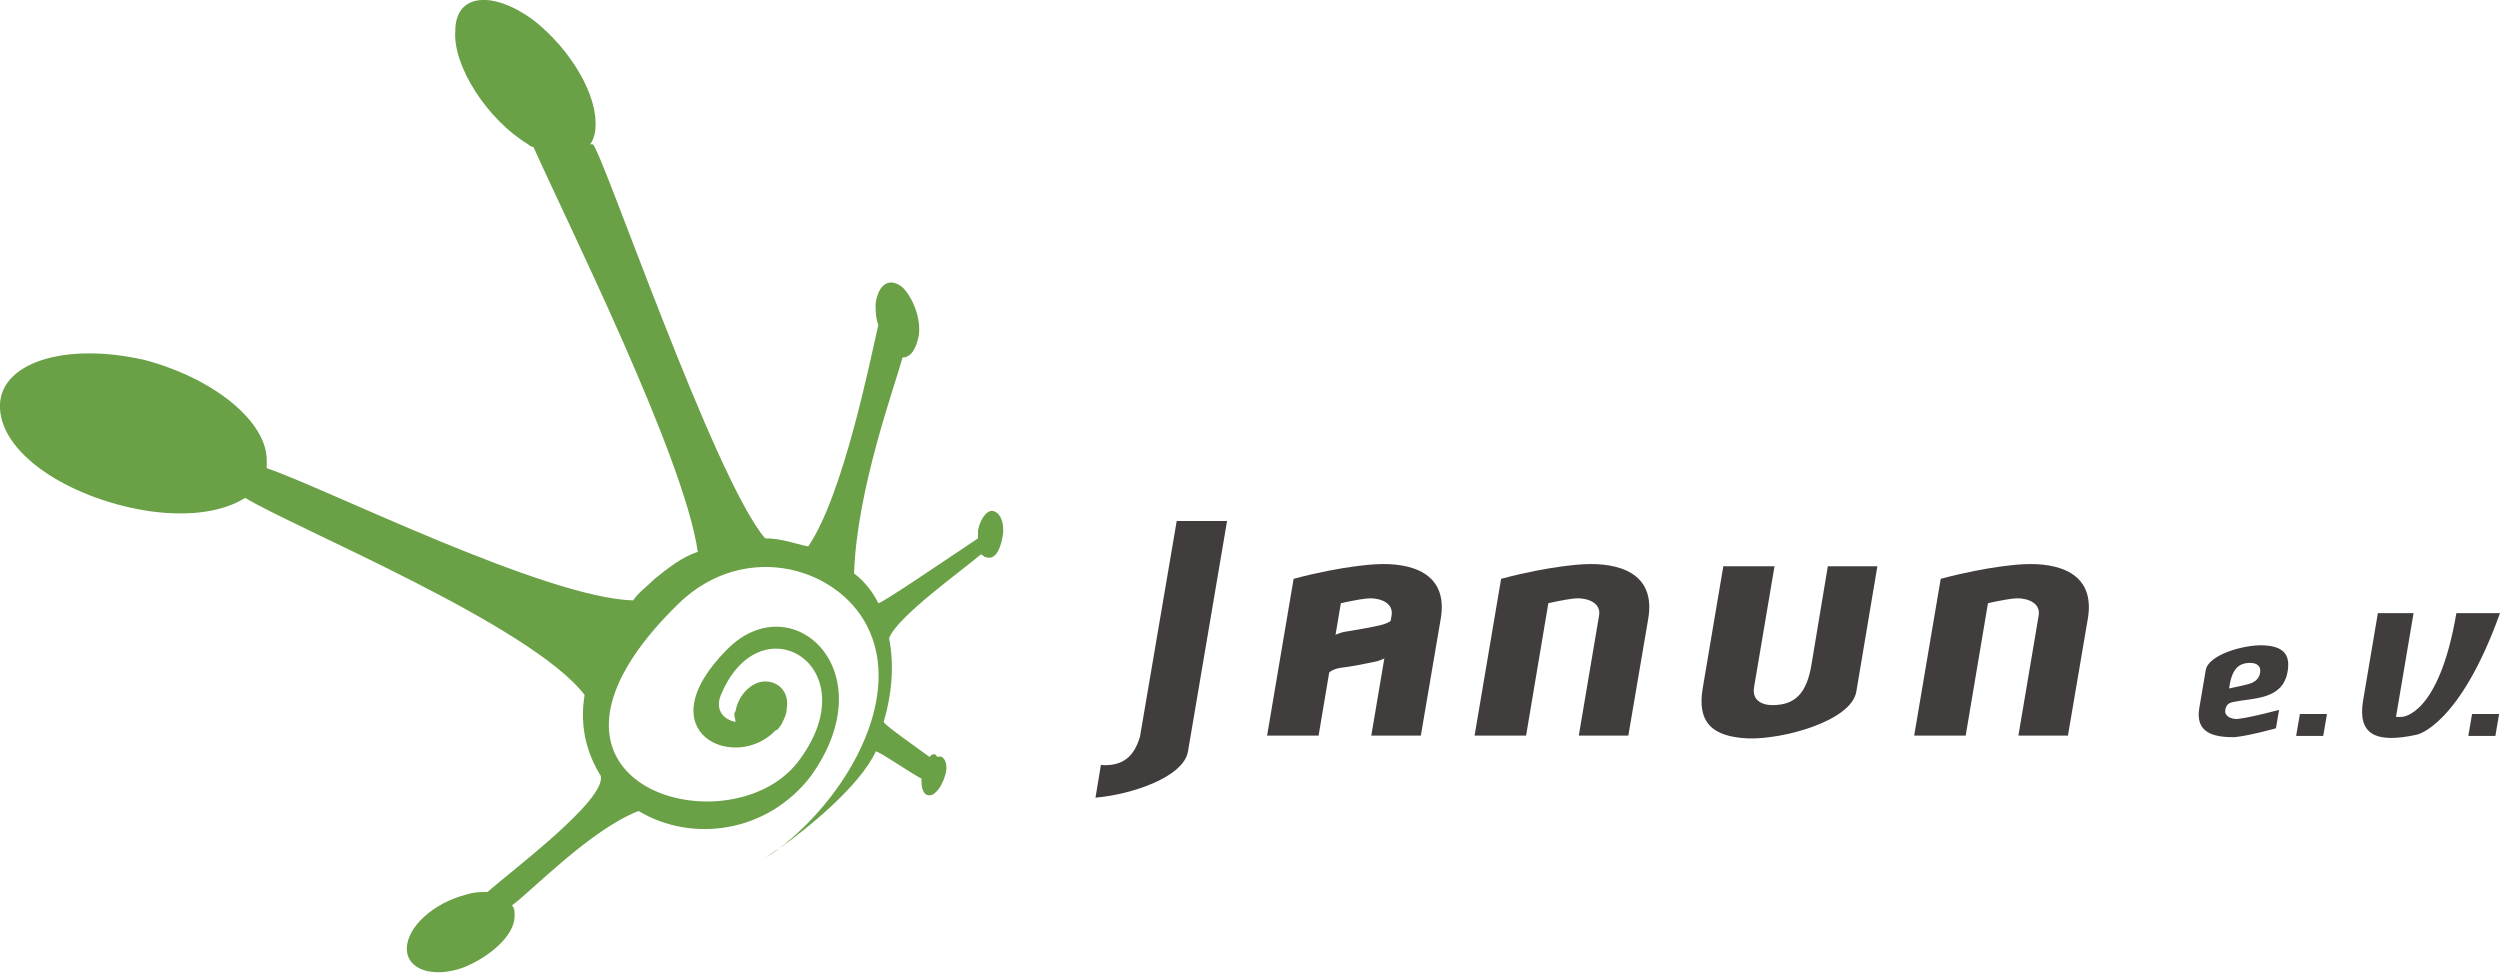
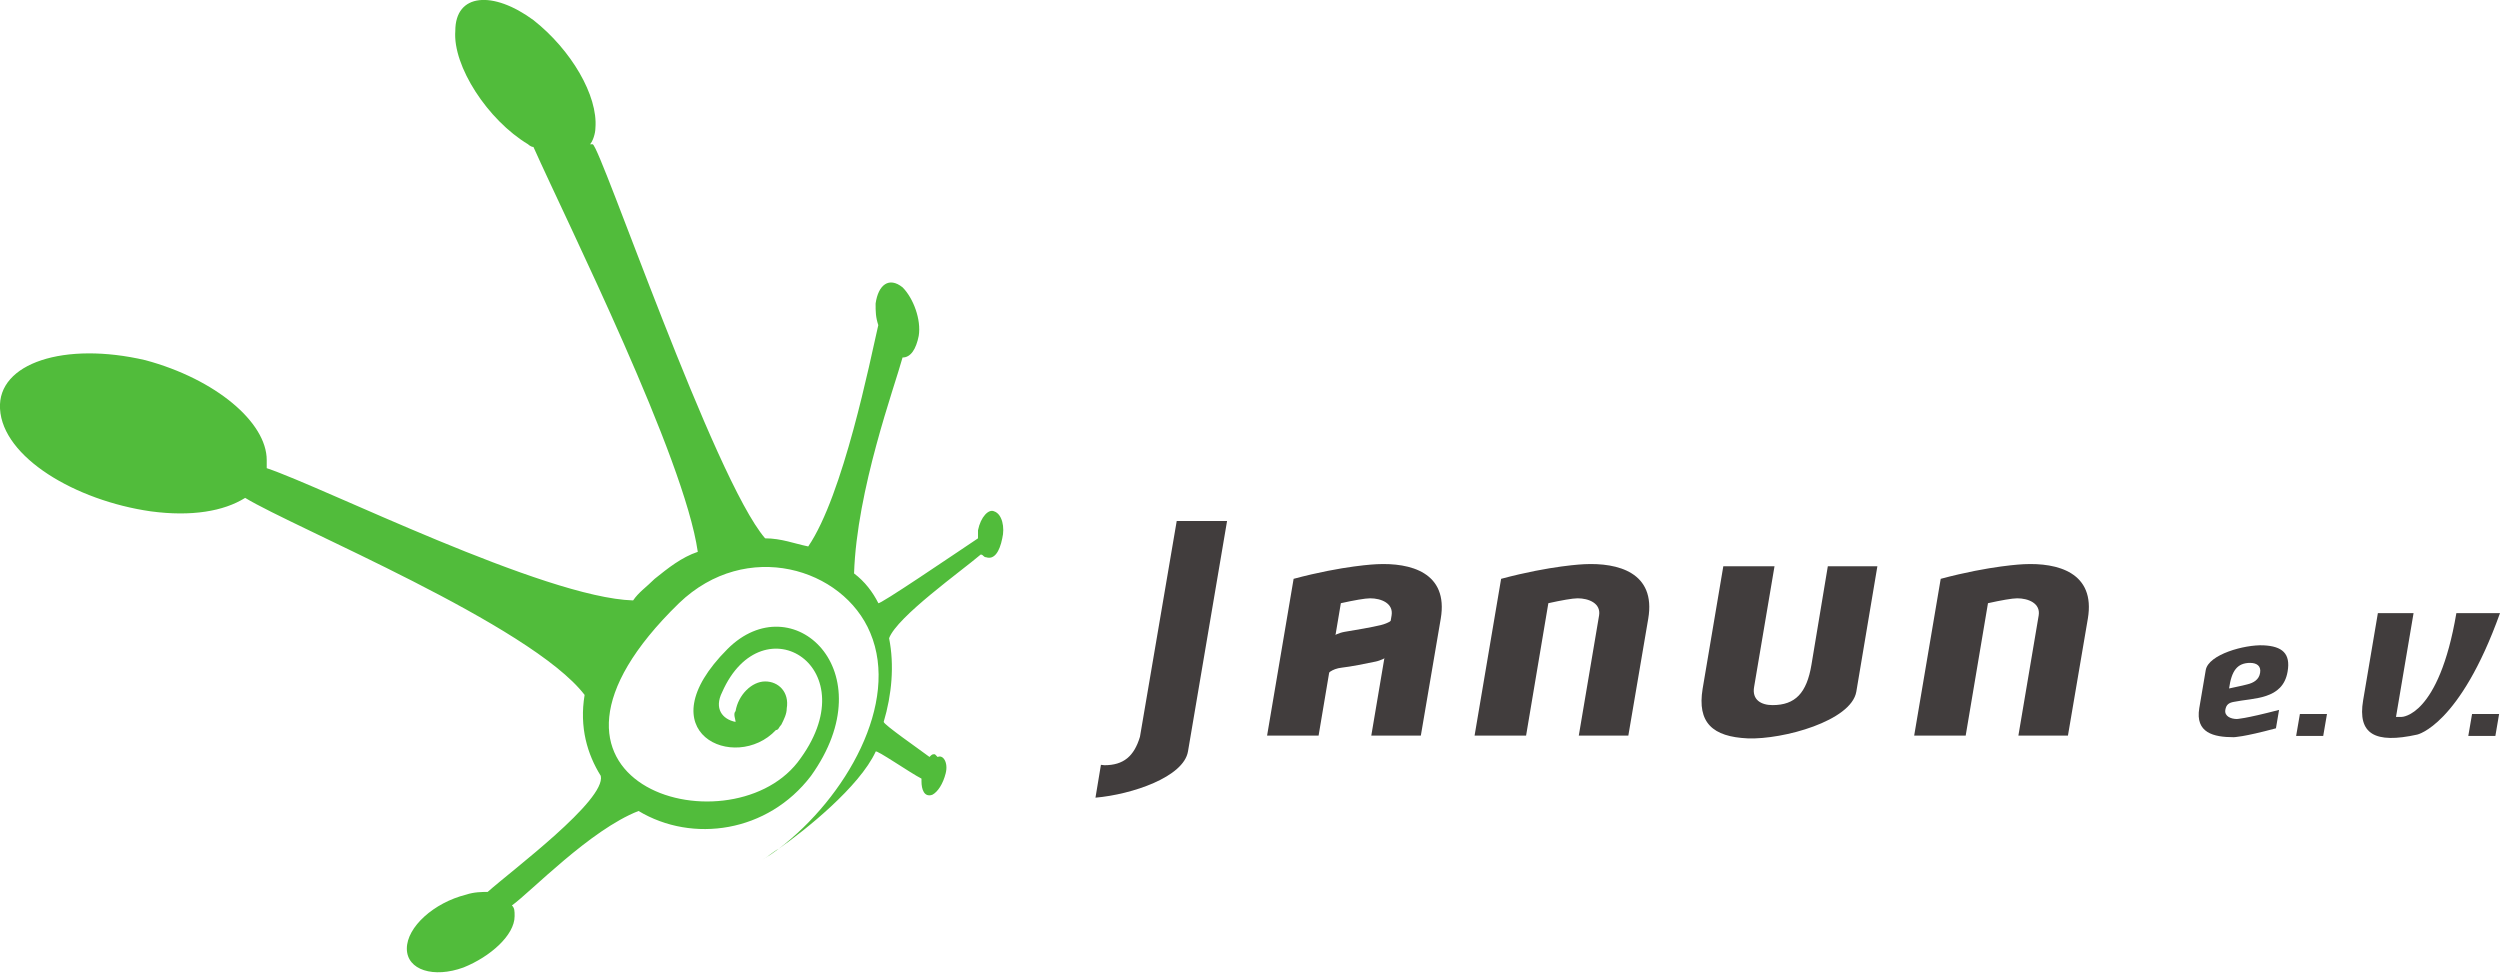
<svg xmlns="http://www.w3.org/2000/svg" width="28.885mm" height="11.234mm" viewBox="0 0 102.348 39.805" id="svg8399" version="1.1">
  <defs id="defs8401">
    <clipPath clipPathUnits="userSpaceOnUse" id="clipPath1834">
      <path d="m -2.835,-2.835 428.031,0 0,306.142 -428.031,0 0,-306.142 z" id="path1836" />
    </clipPath>
    <clipPath clipPathUnits="userSpaceOnUse" id="clipPath1838">
      <path d="m 59.356,29.755 46,0 0,-9.062 -46,0 0,9.062 z" id="path1840" style="clip-rule:evenodd" />
    </clipPath>
    <clipPath clipPathUnits="userSpaceOnUse" id="clipPath1842">
      <path d="m -2.835,-2.835 428.031,0 0,306.142 -428.031,0 0,-306.142 z" id="path1844" />
    </clipPath>
    <clipPath clipPathUnits="userSpaceOnUse" id="clipPath1846">
      <path d="m 59.356,29.755 46,0 0,-9.062 -46,0 0,9.062 z" id="path1848" style="clip-rule:evenodd" />
    </clipPath>
    <clipPath clipPathUnits="userSpaceOnUse" id="clipPath1850">
      <path d="m -2.835,-2.835 428.031,0 0,306.142 -428.031,0 0,-306.142 z" id="path1852" />
    </clipPath>
  </defs>
-   <g id="layer1" transform="translate(-31.68334,-66.74533)">
-     <path d="m 70.069,97.737 c 0.221,-0.111 0.441,0.221 0.331,0.663 -0.11,0.442 -0.331,0.773 -0.551,0.884 -0.331,0.111 -0.441,-0.221 -0.441,-0.552 0,0 0,0 0,-0.111 -0.441,-0.221 -1.875,-1.215 -1.875,-1.105 -0.662,1.436 -2.868,3.204 -3.971,3.978 -0.221,0.111 -0.441,0.331 -0.662,0.442 0,0 0.221,-0.111 0.662,-0.442 2.757,-2.099 4.963,-5.967 3.75,-8.84 -1.103,-2.652 -5.074,-3.867 -7.831,-1.215 -7.61,7.403 1.985,10.166 4.853,6.519 2.978,-3.867 -1.434,-6.63 -3.088,-2.873 -0.331,0.663 0,1.105 0.551,1.215 0,-0.111 -0.11,-0.332 0,-0.442 0.11,-0.663 0.662,-1.215 1.213,-1.215 0.551,0 0.993,0.442 0.882,1.105 0,0.221 -0.11,0.442 -0.221,0.663 -0.11,0.11 -0.11,0.221 -0.221,0.221 -1.654,1.768 -5.404,0.111 -1.985,-3.315 2.647,-2.652 6.507,0.884 3.419,5.193 -1.765,2.32 -4.853,2.762 -7.059,1.436 -1.985,0.773 -4.412,3.315 -5.184,3.867 0.11,0.111 0.11,0.221 0.11,0.442 0,0.773 -0.993,1.657 -2.096,2.099 -1.213,0.442 -2.316,0.111 -2.316,-0.773 0,-0.884 1.103,-1.878 2.426,-2.21 0.331,-0.111 0.662,-0.111 0.882,-0.111 0.993,-0.884 4.853,-3.757 4.632,-4.751 -0.551,-0.884 -0.882,-1.989 -0.662,-3.315 -2.206,-2.873 -11.912,-6.851 -13.897,-8.066 -0.882,0.552 -2.206,0.773 -3.86,0.552 -3.088,-0.442 -6.066,-2.21 -6.176,-4.199 -0.11,-1.878 2.647,-2.762 5.956,-1.989 2.868,0.773 4.963,2.541 4.963,4.088 0,0.111 0,0.221 0,0.332 2.316,0.773 11.36,5.304 15,5.414 0.221,-0.331 0.551,-0.552 0.882,-0.884 0.551,-0.442 1.103,-0.884 1.765,-1.105 -0.551,-3.867 -5.294,-13.37 -6.728,-16.575 -0.11,0 -0.221,-0.111 -0.221,-0.111 -1.654,-0.994 -3.088,-3.204 -2.978,-4.641 0,-1.547 1.544,-1.657 3.199,-0.442 1.544,1.215 2.647,3.094 2.537,4.42 0,0.221 -0.11,0.552 -0.221,0.663 l 0.11,0 c 0.331,0.111 4.963,13.702 7.059,16.133 0.662,0 1.213,0.221 1.765,0.332 1.434,-2.099 2.537,-7.624 2.868,-9.061 -0.11,-0.331 -0.11,-0.552 -0.11,-0.884 0.11,-0.773 0.551,-1.105 1.103,-0.663 0.441,0.442 0.772,1.326 0.662,1.989 -0.11,0.552 -0.331,0.884 -0.662,0.884 -0.331,1.215 -1.875,5.414 -1.985,8.84 0.441,0.331 0.772,0.773 0.993,1.215 0,0.111 3.088,-1.989 4.081,-2.652 0,-0.111 0,-0.221 0,-0.331 0.11,-0.552 0.441,-0.884 0.662,-0.773 0.331,0.11 0.441,0.663 0.331,1.105 -0.11,0.552 -0.331,0.884 -0.662,0.773 -0.11,0 -0.11,-0.11 -0.221,-0.11 -0.772,0.663 -3.419,2.541 -3.75,3.425 0.221,1.105 0.11,2.32 -0.221,3.425 0,0.111 1.434,1.105 1.875,1.436 0.11,-0.111 0.11,-0.111 0.221,-0.111 l 0,0 0.11,0.111 z" style="fill:#6aa046;fill-opacity:1;fill-rule:evenodd;stroke:none" id="path1862" />
+   <g id="layer1" transform="translate(-31.68335,-66.74533)">
+     <path d="m 70.069,97.737 c 0.221,-0.111 0.441,0.221 0.331,0.663 -0.11,0.442 -0.331,0.773 -0.551,0.884 -0.331,0.111 -0.441,-0.221 -0.441,-0.552 0,0 0,0 0,-0.111 -0.441,-0.221 -1.875,-1.215 -1.875,-1.105 -0.662,1.436 -2.868,3.204 -3.971,3.978 -0.221,0.111 -0.441,0.331 -0.662,0.442 0,0 0.221,-0.111 0.662,-0.442 2.757,-2.099 4.963,-5.967 3.75,-8.84 -1.103,-2.652 -5.074,-3.867 -7.831,-1.215 -7.61,7.403 1.985,10.166 4.853,6.519 2.978,-3.867 -1.434,-6.63 -3.088,-2.873 -0.331,0.663 0,1.105 0.551,1.215 0,-0.111 -0.11,-0.332 0,-0.442 0.11,-0.663 0.662,-1.215 1.213,-1.215 0.551,0 0.993,0.442 0.882,1.105 0,0.221 -0.11,0.442 -0.221,0.663 -0.11,0.11 -0.11,0.221 -0.221,0.221 -1.654,1.768 -5.404,0.111 -1.985,-3.315 2.647,-2.652 6.507,0.884 3.419,5.193 -1.765,2.32 -4.853,2.762 -7.059,1.436 -1.985,0.773 -4.412,3.315 -5.184,3.867 0.11,0.111 0.11,0.221 0.11,0.442 0,0.773 -0.993,1.657 -2.096,2.099 -1.213,0.442 -2.316,0.111 -2.316,-0.773 0,-0.884 1.103,-1.878 2.426,-2.21 0.331,-0.111 0.662,-0.111 0.882,-0.111 0.993,-0.884 4.853,-3.757 4.632,-4.751 -0.551,-0.884 -0.882,-1.989 -0.662,-3.315 -2.206,-2.873 -11.912,-6.851 -13.897,-8.066 -0.882,0.552 -2.206,0.773 -3.86,0.552 -3.088,-0.442 -6.066,-2.21 -6.176,-4.199 -0.11,-1.878 2.647,-2.762 5.956,-1.989 2.868,0.773 4.963,2.541 4.963,4.088 0,0.111 0,0.221 0,0.332 2.316,0.773 11.36,5.304 15,5.414 0.221,-0.331 0.551,-0.552 0.882,-0.884 0.551,-0.442 1.103,-0.884 1.765,-1.105 -0.551,-3.867 -5.294,-13.37 -6.728,-16.575 -0.11,0 -0.221,-0.111 -0.221,-0.111 -1.654,-0.994 -3.088,-3.204 -2.978,-4.641 0,-1.547 1.544,-1.657 3.199,-0.442 1.544,1.215 2.647,3.094 2.537,4.42 0,0.221 -0.11,0.552 -0.221,0.663 l 0.11,0 c 0.331,0.111 4.963,13.702 7.059,16.133 0.662,0 1.213,0.221 1.765,0.332 1.434,-2.099 2.537,-7.624 2.868,-9.061 -0.11,-0.331 -0.11,-0.552 -0.11,-0.884 0.11,-0.773 0.551,-1.105 1.103,-0.663 0.441,0.442 0.772,1.326 0.662,1.989 -0.11,0.552 -0.331,0.884 -0.662,0.884 -0.331,1.215 -1.875,5.414 -1.985,8.84 0.441,0.331 0.772,0.773 0.993,1.215 0,0.111 3.088,-1.989 4.081,-2.652 0,-0.111 0,-0.221 0,-0.331 0.11,-0.552 0.441,-0.884 0.662,-0.773 0.331,0.11 0.441,0.663 0.331,1.105 -0.11,0.552 -0.331,0.884 -0.662,0.773 -0.11,0 -0.11,-0.11 -0.221,-0.11 -0.772,0.663 -3.419,2.541 -3.75,3.425 0.221,1.105 0.11,2.32 -0.221,3.425 0,0.111 1.434,1.105 1.875,1.436 0.11,-0.111 0.11,-0.111 0.221,-0.111 l 0,0 0.11,0.111 z" style="fill:#46b82f;fill-opacity:0.94;fill-rule:evenodd;stroke:none" id="path1862" />
    <g id="g1872" transform="matrix(1.25,0,0,-1.25,2.33608,125.2675)">
      <g id="g1874" clip-path="url(#clipPath1834)">
        <g id="g1876">
          <g id="g1878" clip-path="url(#clipPath1838)">
            <g id="g1880">
              <g id="g1882" />
              <g id="g1884">
                <g id="g1886" clip-path="url(#clipPath1842)">
                  <g id="g1888">
                    <g id="g1890" clip-path="url(#clipPath1846)">
                      <g id="g1892">
                        <g id="g1894" />
                        <g id="g1896">
                          <g id="g1898" clip-path="url(#clipPath1850)">
                            <g id="g1900">
                              <g id="g1902" transform="translate(59.35591,29.75488)">
                                <path id="path1904" style="fill:#413d3d;fill-opacity:1;fill-rule:evenodd;stroke:none" d="m 0.179,-7.986 c 0.038,0 0.077,-0.013 0.115,-0.013 0.626,0 0.971,0.293 1.163,0.931 L 2.661,0 4.31,0 3.03,-7.547 C 2.889,-8.385 1.202,-8.956 0,-9.062 l 0.179,1.077 0,0 z" />
                              </g>
                            </g>
                            <g id="g1906">
                              <g id="g1908" transform="translate(71.77233,28.39242)">
                                <path id="path1910" style="fill:#413d3d;fill-opacity:1;fill-rule:evenodd;stroke:none" d="m 5.036,-5.666 -1.623,0 0.665,3.937 c 0.064,0.399 -0.345,0.559 -0.703,0.559 -0.166,0 -0.537,-0.067 -0.959,-0.16 L 1.687,-5.666 0,-5.666 0.869,-0.532 c 1.636,0.439 2.723,0.479 2.723,0.479 C 4.691,0 5.944,-0.319 5.688,-1.835 l -0.652,-3.83 0,0 z" />
                              </g>
                            </g>
                            <g id="g1912">
                              <g id="g1914" transform="translate(64.97654,28.39242)">
                                <path id="path1916" style="fill:#413d3d;fill-opacity:1;fill-rule:evenodd;stroke:none" d="m 5.036,-5.666 -1.623,0 0.665,3.937 c 0.064,0.399 -0.345,0.559 -0.703,0.559 -0.167,0 -0.537,-0.067 -0.959,-0.16 L 1.687,-5.666 0,-5.666 0.869,-0.532 c 1.636,0.439 2.723,0.479 2.723,0.479 C 4.691,0 5.944,-0.319 5.688,-1.835 l -0.652,-3.83 0,0 z" />
                              </g>
                            </g>
                            <g id="g1918">
                              <g id="g1920" transform="translate(79.06164,28.27258)">
                                <path id="path1922" style="fill:#413d3d;fill-opacity:1;fill-rule:evenodd;stroke:none" d="M 0.857,0 2.534,0 1.866,-3.95 C 1.79,-4.376 2.097,-4.548 2.47,-4.548 c 0.746,0 1.119,0.399 1.273,1.317 L 4.28,0 5.903,0 5.213,-4.109 C 5.047,-5.067 2.817,-5.679 1.662,-5.638 0.499,-5.586 0,-5.12 0.179,-4.016 c 0,0.014 0.409,2.407 0.678,4.016 l 0,0 z" />
                              </g>
                            </g>
                            <g id="g1924">
                              <g id="g1926" transform="translate(86.16979,28.39242)">
                                <path id="path1928" style="fill:#413d3d;fill-opacity:1;fill-rule:evenodd;stroke:none" d="m 5.036,-5.666 -1.623,0 0.665,3.937 c 0.064,0.399 -0.345,0.559 -0.703,0.559 -0.166,0 -0.537,-0.067 -0.958,-0.16 L 1.687,-5.666 0,-5.666 0.869,-0.532 c 1.636,0.439 2.722,0.479 2.722,0.479 C 4.691,0 5.944,-0.319 5.688,-1.835 l -0.652,-3.83 0,0 10e-6,0 z" />
                              </g>
                            </g>
                            <g id="g1930">
                              <g id="g1932" transform="translate(95.37104,25.71063)">
                                <path id="path1934" style="fill:#413d3d;fill-opacity:1;fill-rule:evenodd;stroke:none" d="m 1.808,-0.603 c -0.43,0 -0.614,-0.256 -0.696,-0.838 0.389,0.078 0.6,0.135 0.6,0.135 0.205,0.049 0.382,0.156 0.416,0.376 0.041,0.234 -0.123,0.326 -0.321,0.326 l 0,0 z M 1.262,-3.037 C 0.607,-3.037 0,-2.896 0.136,-2.087 l 0.212,1.249 C 0.437,-0.326 1.623,0 2.237,-0.028 2.858,-0.057 3.131,-0.298 3.029,-0.887 2.872,-1.817 1.917,-1.746 1.262,-1.881 1.112,-1.909 1.017,-1.966 0.989,-2.143 0.955,-2.356 1.18,-2.441 1.364,-2.441 c 0,0 0.245,0 1.385,0.298 L 2.647,-2.746 C 1.569,-3.037 1.262,-3.037 1.262,-3.037 l 0,0 z" />
                              </g>
                            </g>
                            <g id="g1936">
                              <g id="g1938" transform="translate(98.67937,23.43246)">
                                <path id="path1940" style="fill:#413d3d;fill-opacity:1;fill-rule:evenodd;stroke:none" d="M 0,-0.717 0.123,0 1.01,0 0.887,-0.717 l -0.887,0 0,0 z" />
                              </g>
                            </g>
                            <g id="g1942">
                              <g id="g1944" transform="translate(100.6883,26.73735)">
                                <path id="path1946" style="fill:#413d3d;fill-opacity:1;fill-rule:evenodd;stroke:none" d="m 0.668,0 1.169,0 -0.575,-3.399 0.186,0 c 0,0 1.215,0 1.791,3.399 L 4.668,0 C 3.35,-3.679 1.958,-3.978 1.958,-3.978 0.566,-4.287 0,-3.958 0.185,-2.858 L 0.668,0 l 0,0 z" />
                              </g>
                            </g>
                            <g id="g1948">
                              <g id="g1950" transform="translate(104.3178,23.43246)">
                                <path id="path1952" style="fill:#413d3d;fill-opacity:1;fill-rule:nonzero;stroke:none" d="M 0,-0.717 0.123,0 1.009,0 0.887,-0.717 l -0.887,0 0,0 z" />
                              </g>
                            </g>
                            <g id="g1954">
                              <g id="g1956" transform="translate(66.93755,26.52124)">
                                <path id="path1958" style="fill:#413d3d;fill-opacity:1;fill-rule:evenodd;stroke:none" d="m 1.944,-1.232 c 0,0 -0.175,-0.102 -0.346,-0.138 C 1.279,-1.437 0.775,-1.538 0.492,-1.569 0.14,-1.606 0,-1.794 0,-1.794 l 0.225,1.272 c 0,0 0.162,0.093 0.353,0.125 0.353,0.058 0.904,0.152 1.185,0.221 C 2.03,-0.11 2.147,0 2.147,0 L 1.944,-1.232 Z" />
                              </g>
                            </g>
                          </g>
                        </g>
                      </g>
                    </g>
                  </g>
                </g>
              </g>
            </g>
          </g>
        </g>
      </g>
    </g>
  </g>
</svg>
